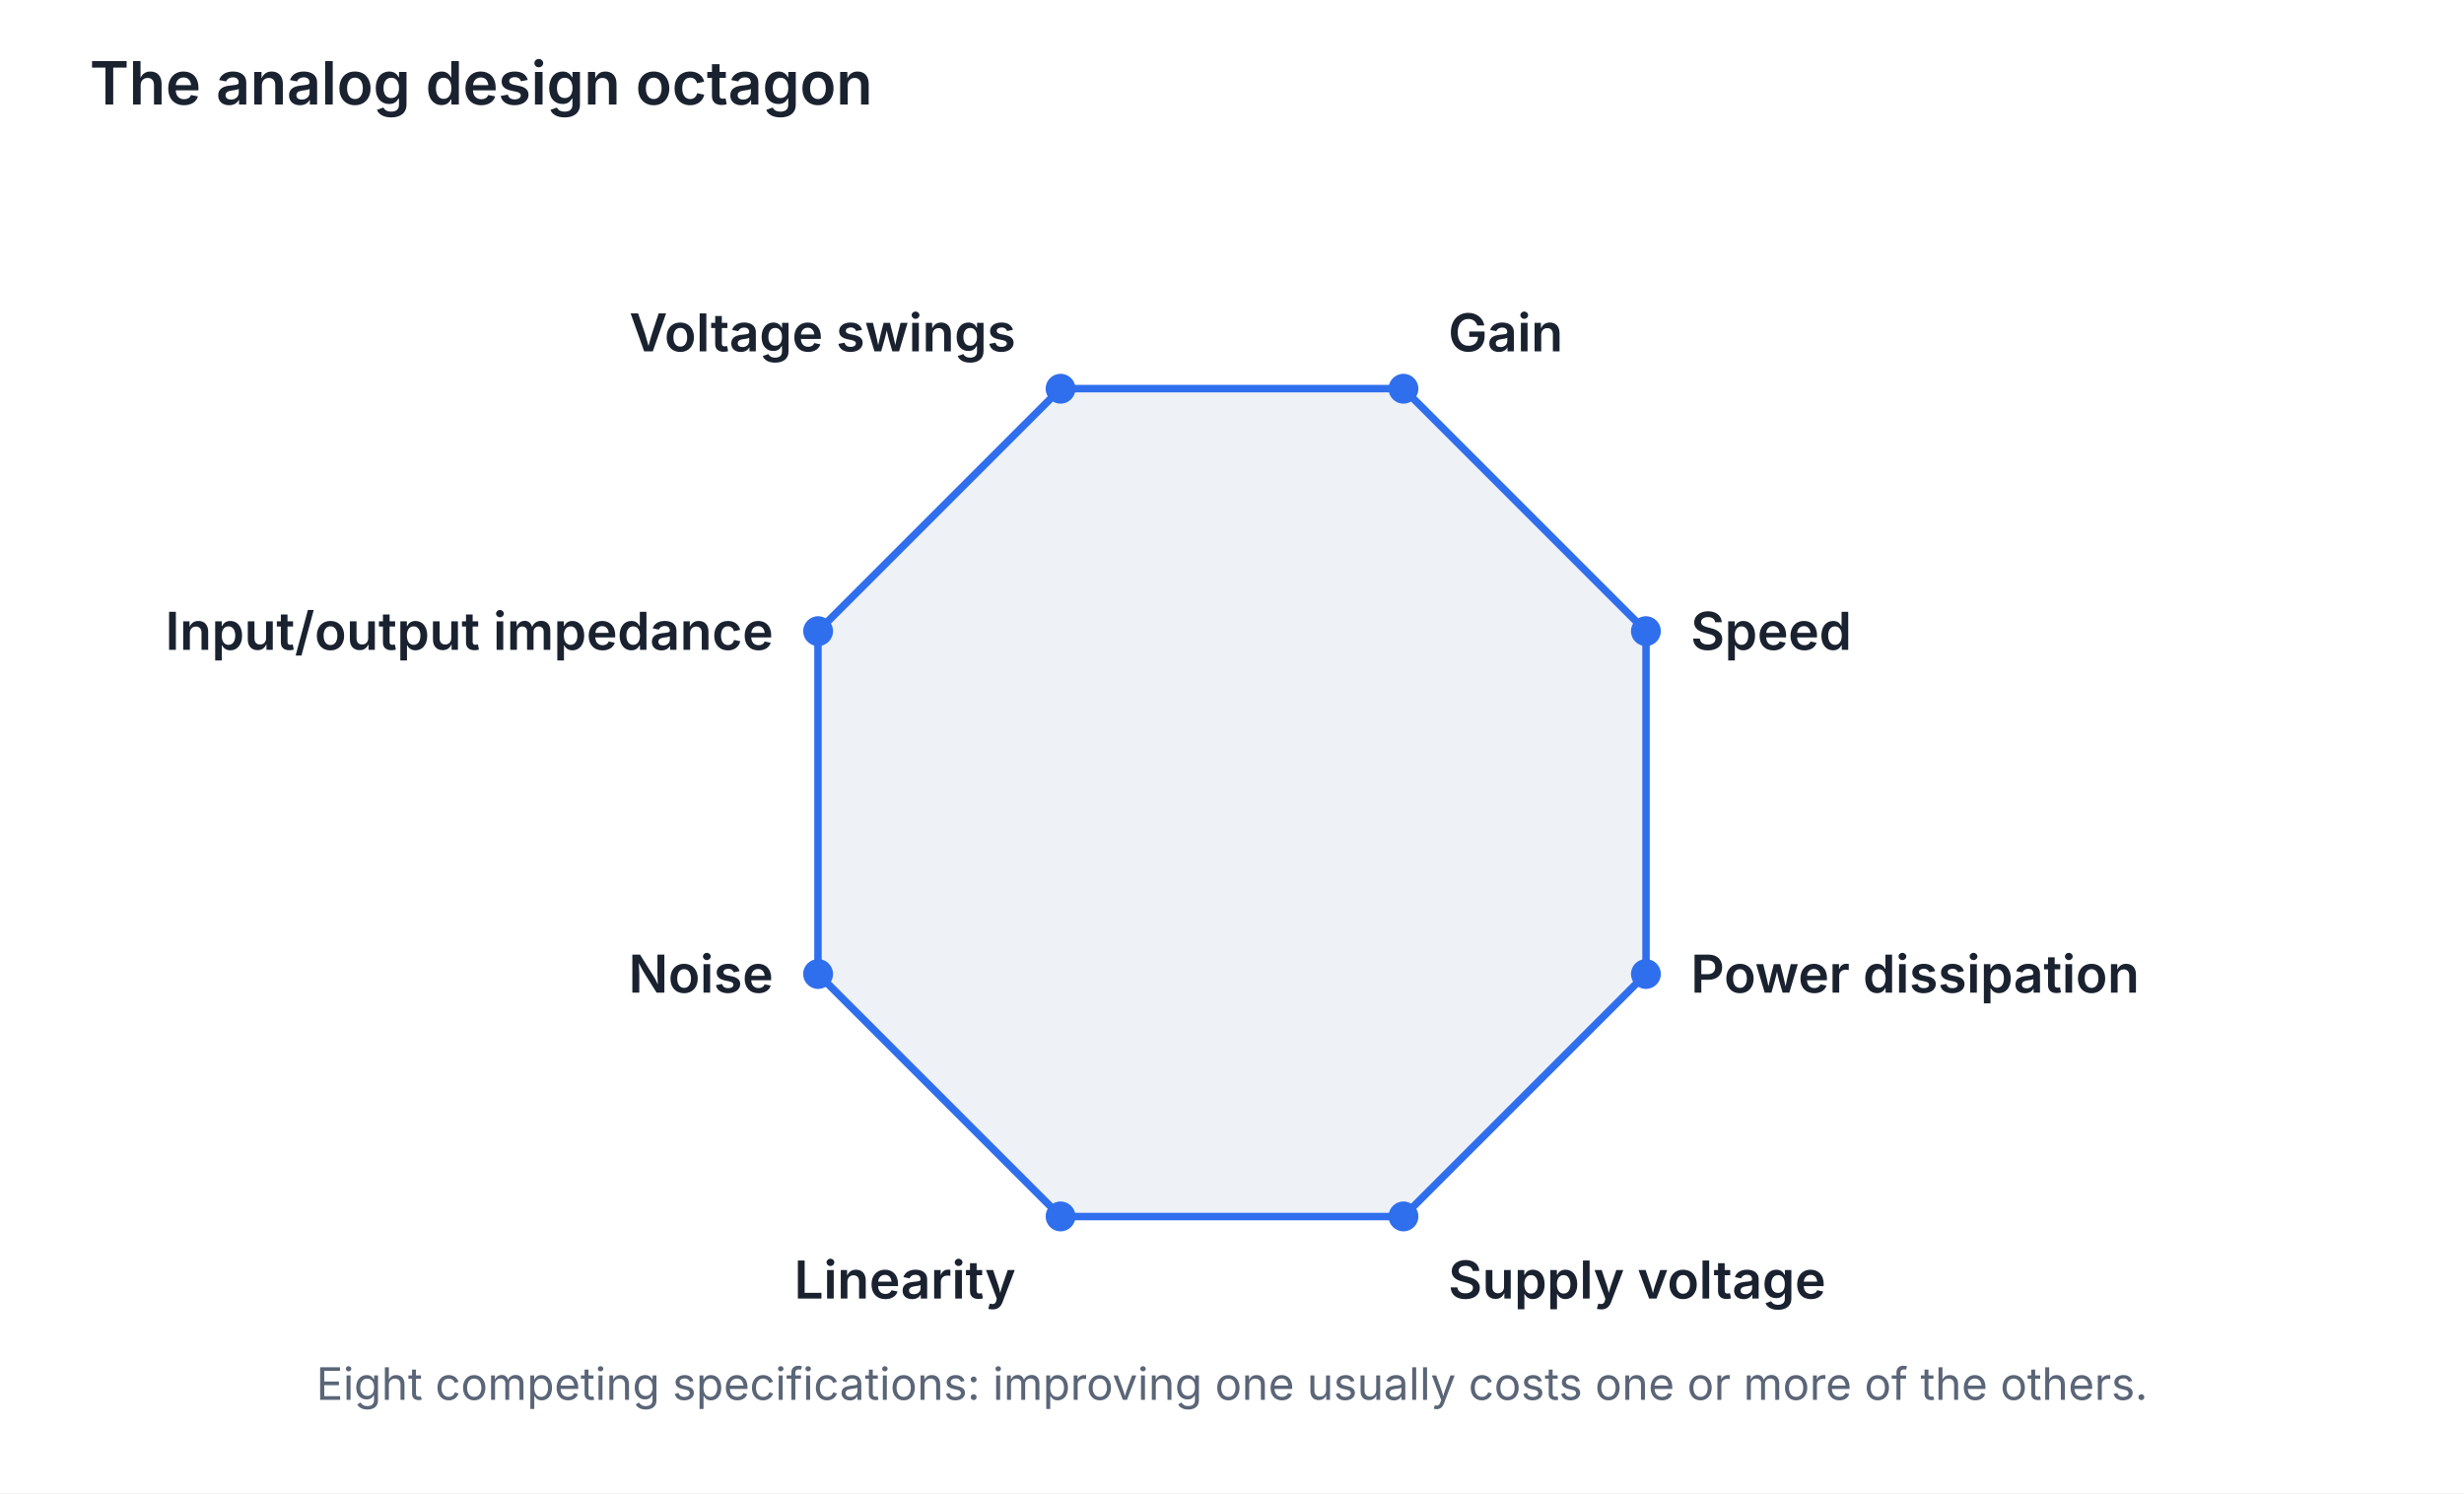
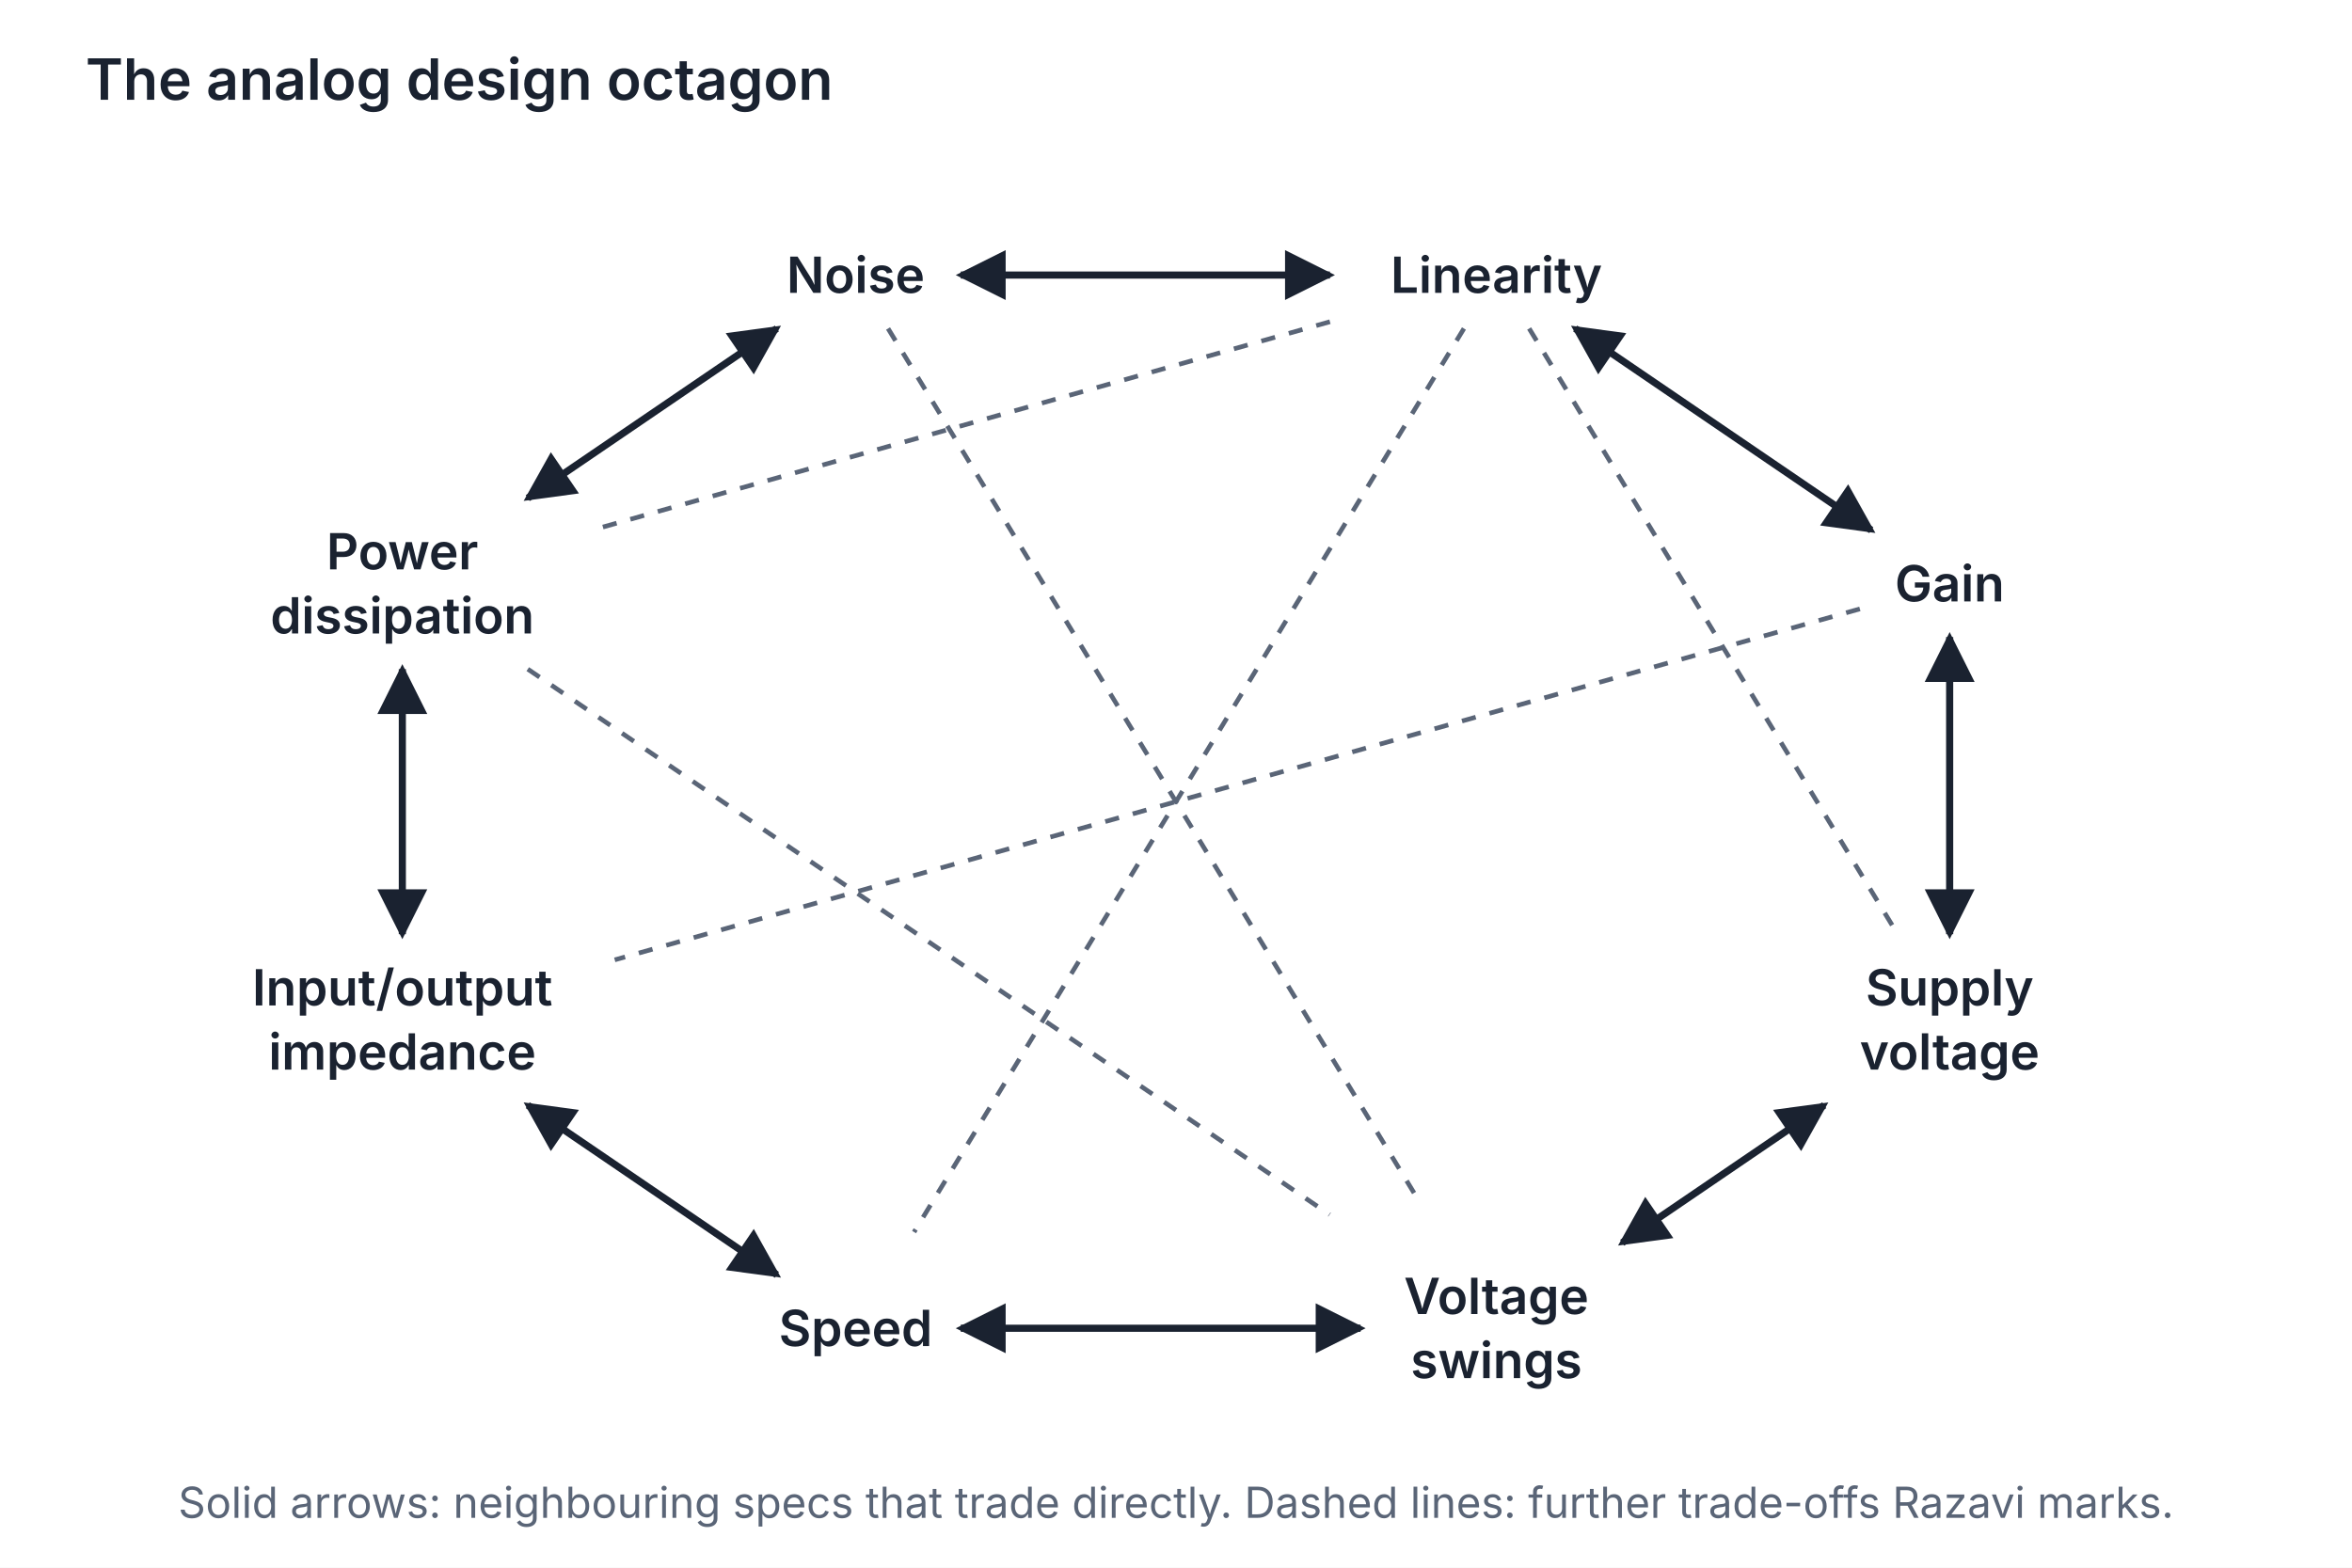
- <svg xmlns="http://www.w3.org/2000/svg" viewBox="0 0 660 400" width="660" height="400" font-family="Inter, Segoe UI, system-ui, sans-serif">
-   <rect width="660" height="400" fill="#ffffff" />
-   <text x="24" y="28" font-size="16" text-anchor="start" fill="#1a2230" font-weight="600">The analog design octagon</text>
-   <polygon points="375.9,104.1 440.9,169.1 440.9,260.9 375.9,325.9 284.1,325.9 219.1,260.9 219.1,169.1 284.1,104.1" fill="#eef1f6" stroke="#2f6fed" stroke-width="2" />
-   <circle cx="375.922" cy="104.134" r="4" fill="#2f6fed" />
-   <text x="387.922" y="94.134" font-size="14" text-anchor="start" fill="#1a2230" font-weight="600">Gain</text>
-   <circle cx="440.866" cy="169.078" r="4" fill="#2f6fed" />
-   <text x="452.866" y="174.078" font-size="14" text-anchor="start" fill="#1a2230" font-weight="600">Speed</text>
-   <circle cx="440.866" cy="260.922" r="4" fill="#2f6fed" />
-   <text x="452.866" y="265.922" font-size="14" text-anchor="start" fill="#1a2230" font-weight="600">Power dissipation</text>
-   <circle cx="375.922" cy="325.866" r="4" fill="#2f6fed" />
-   <text x="387.922" y="347.866" font-size="14" text-anchor="start" fill="#1a2230" font-weight="600">Supply voltage</text>
-   <circle cx="284.078" cy="325.866" r="4" fill="#2f6fed" />
-   <text x="272.078" y="347.866" font-size="14" text-anchor="end" fill="#1a2230" font-weight="600">Linearity</text>
-   <circle cx="219.134" cy="260.922" r="4" fill="#2f6fed" />
-   <text x="207.134" y="265.922" font-size="14" text-anchor="end" fill="#1a2230" font-weight="600">Noise</text>
-   <circle cx="219.134" cy="169.078" r="4" fill="#2f6fed" />
-   <text x="207.134" y="174.078" font-size="14" text-anchor="end" fill="#1a2230" font-weight="600">Input/output impedance</text>
-   <circle cx="284.078" cy="104.134" r="4" fill="#2f6fed" />
-   <text x="272.078" y="94.134" font-size="14" text-anchor="end" fill="#1a2230" font-weight="600">Voltage swings</text>
-   <text x="330.0" y="375" font-size="12" text-anchor="middle" fill="#5a6577">Eight competing specifications: improving one usually costs one or more of the others.</text>
+ <svg xmlns="http://www.w3.org/2000/svg" viewBox="0 0 660 440" width="660" height="440" font-family="Inter, Segoe UI, system-ui, sans-serif">
+   <rect width="660" height="440" fill="#ffffff" />
+   <defs>
+     <marker id="ah" viewBox="0 0 10 10" refX="9" refY="5" markerWidth="7" markerHeight="7" orient="auto-start-reverse">
+       <path d="M0,0 L10,5 L0,10 z" fill="#1a2230" />
+     </marker>
+   </defs>
+   <text x="24" y="28" font-size="16" fill="#1a2230" font-weight="600">The analog design octagon</text>
+   <line x1="249.2" y1="92.2" x2="398.0" y2="336.8" stroke="#5a6577" stroke-width="1.3" stroke-dasharray="4 4" />
+   <line x1="373.2" y1="90.3" x2="168.2" y2="148.2" stroke="#5a6577" stroke-width="1.3" stroke-dasharray="4 4" />
+   <line x1="410.8" y1="92.2" x2="256.5" y2="345.8" stroke="#5a6577" stroke-width="1.3" stroke-dasharray="4 4" />
+   <line x1="429.1" y1="92.2" x2="532.5" y2="262.2" stroke="#5a6577" stroke-width="1.3" stroke-dasharray="4 4" />
+   <line x1="521.9" y1="170.9" x2="172.5" y2="269.4" stroke="#5a6577" stroke-width="1.3" stroke-dasharray="4 4" />
+   <line x1="148.1" y1="187.8" x2="373.1" y2="340.9" stroke="#5a6577" stroke-width="1.3" stroke-dasharray="4 4" />
+   <line x1="269.6" y1="77.2" x2="373.2" y2="77.2" stroke="#1a2230" stroke-width="2" marker-start="url(#ah)" marker-end="url(#ah)" />
+   <line x1="442.0" y1="92.2" x2="525.1" y2="148.8" stroke="#1a2230" stroke-width="2" marker-start="url(#ah)" marker-end="url(#ah)" />
+   <line x1="547.1" y1="178.8" x2="547.1" y2="262.2" stroke="#1a2230" stroke-width="2" marker-start="url(#ah)" marker-end="url(#ah)" />
+   <line x1="511.9" y1="310.2" x2="455.2" y2="348.8" stroke="#1a2230" stroke-width="2" marker-start="url(#ah)" marker-end="url(#ah)" />
+   <line x1="381.8" y1="372.8" x2="269.6" y2="372.8" stroke="#1a2230" stroke-width="2" marker-start="url(#ah)" marker-end="url(#ah)" />
+   <line x1="218.0" y1="357.8" x2="148.1" y2="310.2" stroke="#1a2230" stroke-width="2" marker-start="url(#ah)" marker-end="url(#ah)" />
+   <line x1="112.9" y1="262.2" x2="112.9" y2="187.8" stroke="#1a2230" stroke-width="2" marker-start="url(#ah)" marker-end="url(#ah)" />
+   <line x1="148.1" y1="139.8" x2="218.0" y2="92.2" stroke="#1a2230" stroke-width="2" marker-start="url(#ah)" marker-end="url(#ah)" />
+   <text x="240.1" y="82.2" font-size="14" text-anchor="middle" fill="#1a2230" font-weight="600">Noise</text>
+   <text x="419.9" y="82.2" font-size="14" text-anchor="middle" fill="#1a2230" font-weight="600">Linearity</text>
+   <text x="547.1" y="168.8" font-size="14" text-anchor="middle" fill="#1a2230" font-weight="600">Gain</text>
+   <text x="547.1" y="282.2" font-size="14" text-anchor="middle" fill="#1a2230" font-weight="600">Supply</text>
+   <text x="547.1" y="300.2" font-size="14" text-anchor="middle" fill="#1a2230" font-weight="600">voltage</text>
+   <text x="419.9" y="368.8" font-size="14" text-anchor="middle" fill="#1a2230" font-weight="600">Voltage</text>
+   <text x="419.9" y="386.8" font-size="14" text-anchor="middle" fill="#1a2230" font-weight="600">swings</text>
+   <text x="240.1" y="377.8" font-size="14" text-anchor="middle" fill="#1a2230" font-weight="600">Speed</text>
+   <text x="112.9" y="282.2" font-size="14" text-anchor="middle" fill="#1a2230" font-weight="600">Input/output</text>
+   <text x="112.9" y="300.2" font-size="14" text-anchor="middle" fill="#1a2230" font-weight="600">impedance</text>
+   <text x="112.9" y="159.8" font-size="14" text-anchor="middle" fill="#1a2230" font-weight="600">Power</text>
+   <text x="112.9" y="177.8" font-size="14" text-anchor="middle" fill="#1a2230" font-weight="600">dissipation</text>
+   <text x="330.0" y="426" font-size="12" text-anchor="middle" fill="#5a6577">Solid arrows: neighbouring specs that trade directly. Dashed lines: further trade-offs Razavi marks.</text>
</svg>
